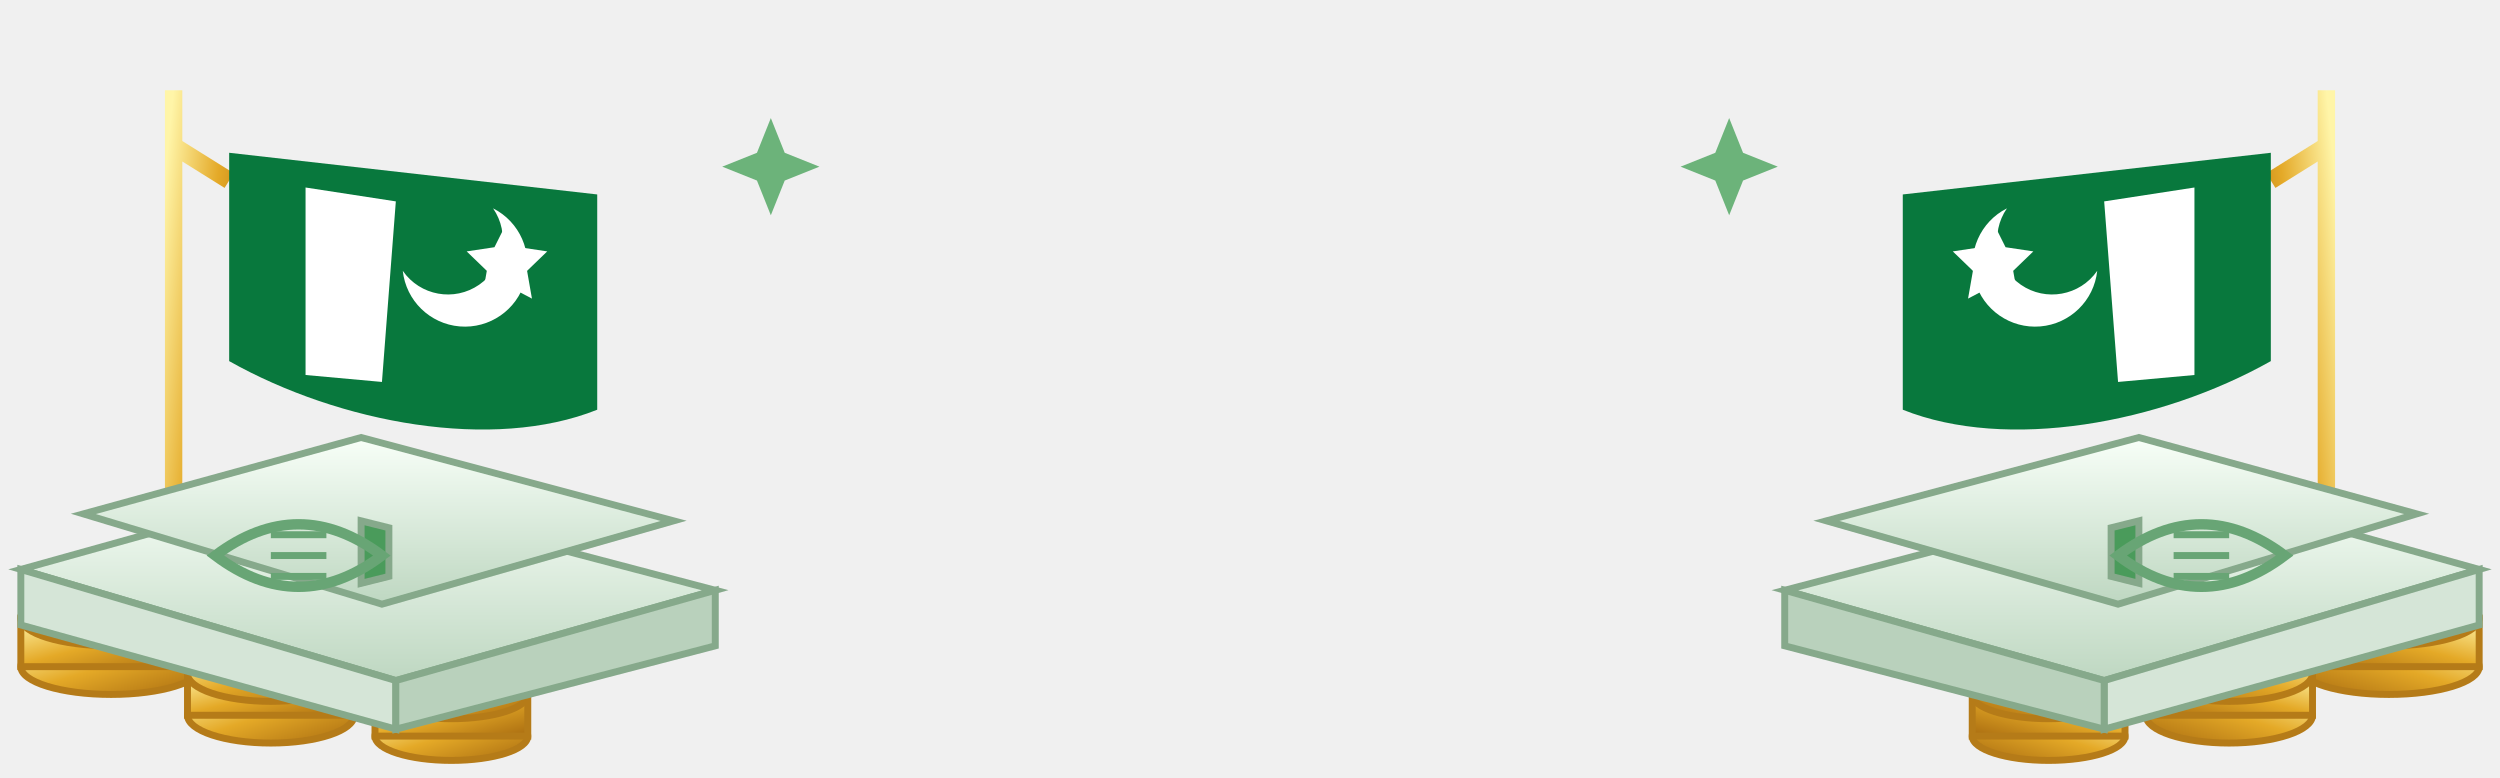
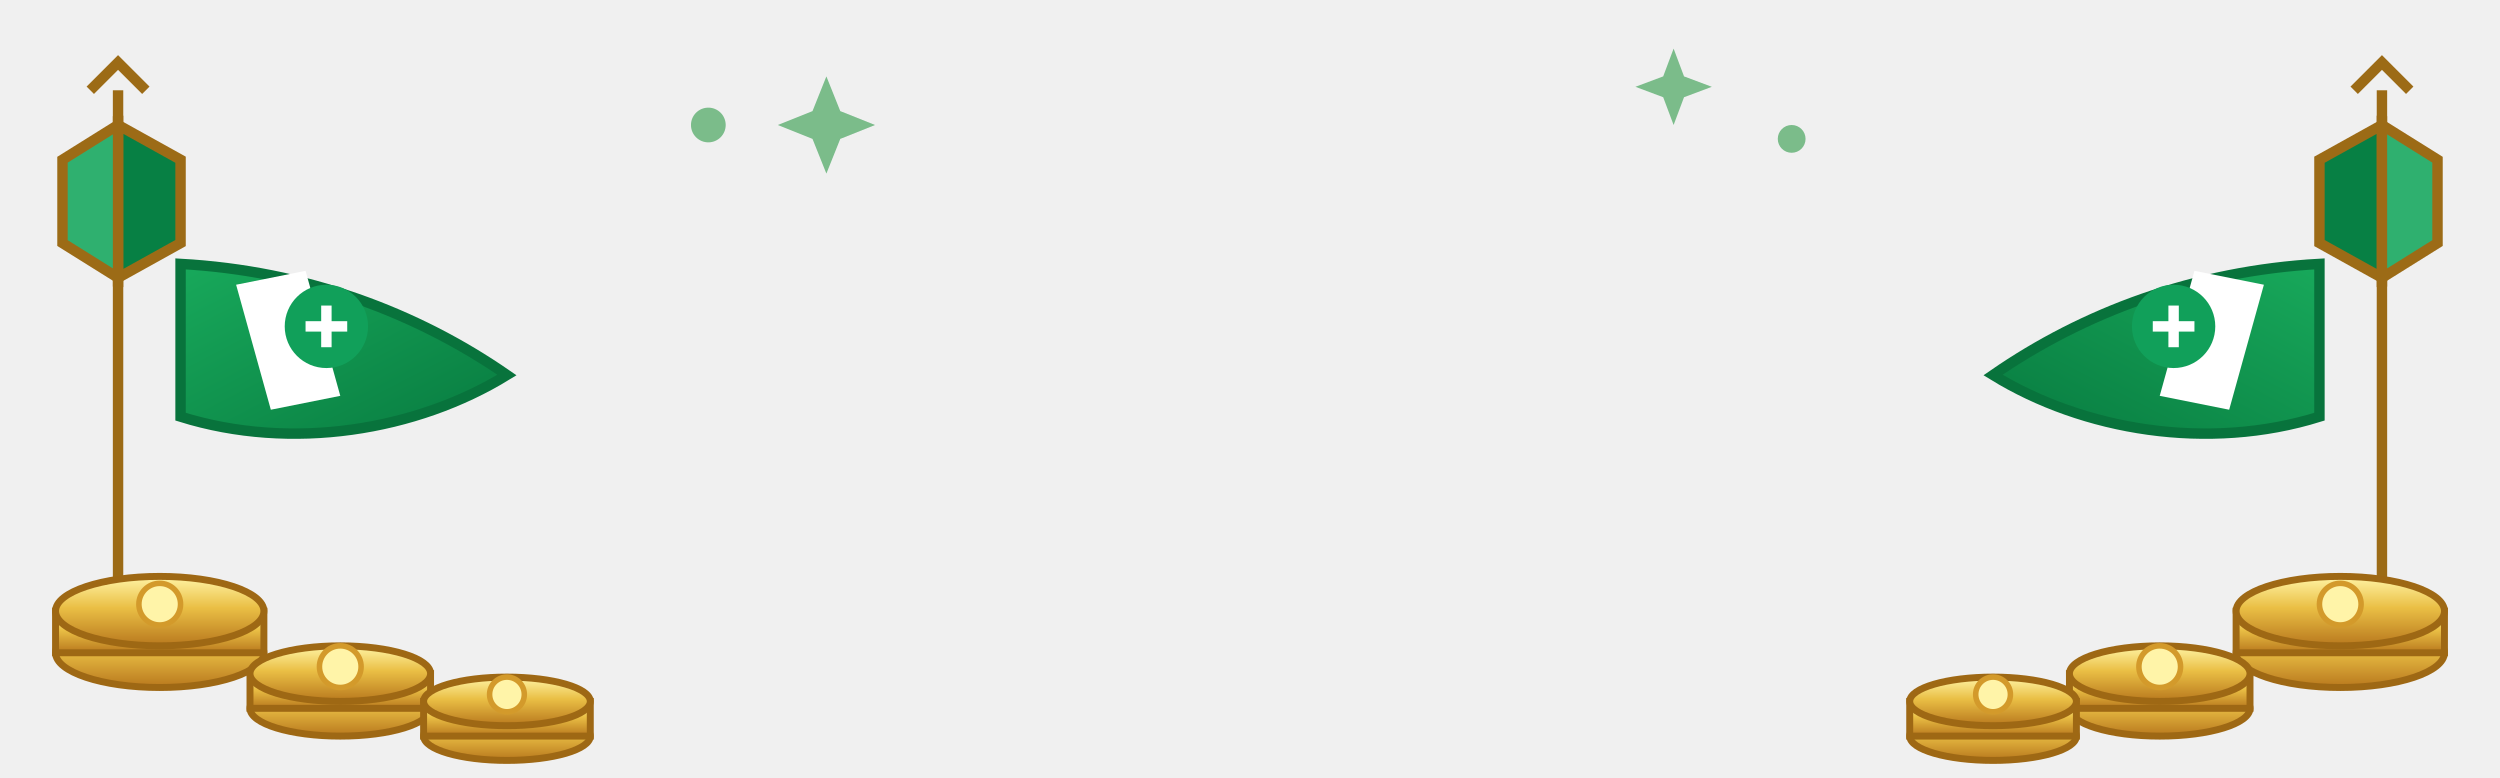
<svg xmlns="http://www.w3.org/2000/svg" viewBox="0 0 360 112" fill="none">
  <defs>
-     <linearGradient id="gold" x1="0" x2="1" y1="0" y2="1">
-       <stop stop-color="#fff5a8" />
-       <stop offset=".48" stop-color="#e4a927" />
-       <stop offset="1" stop-color="#a96c10" />
+     <linearGradient id="gold" x1="0" y1="0" x2="0" y2="1">
+       <stop stop-color="#fff4a5" />
+       <stop offset=".45" stop-color="#eabf45" />
+       <stop offset="1" stop-color="#b8781d" />
    </linearGradient>
-     <linearGradient id="bill" x1="0" x2="0" y1="0" y2="1">
-       <stop stop-color="#f8fff8" />
-       <stop offset="1" stop-color="#bed7c1" />
+     <linearGradient id="green" x1="0" y1="0" x2="1" y2="1">
+       <stop stop-color="#18a95b" />
+       <stop offset="1" stop-color="#087b40" />
    </linearGradient>
  </defs>
-   <g id="jackpot-side">
-     <g stroke="url(#gold)" stroke-width="2.5">
-       <path d="M25 92V13m0 8 8 5" />
-       <path d="M21 13h8" />
+   <g opacity=".72" fill="#4da763">
+     <circle cx="102" cy="18" r="2.5" />
+     <circle cx="258" cy="20" r="2" />
+     <path d="m119 11 2 5 5 2-5 2-2 5-2-5-5-2 5-2z" />
+     <path d="m241 7 1.5 4 4 1.5-4 1.5-1.5 4-1.5-4-4-1.5 4-1.5z" />
+   </g>
+   <g id="left-art">
+     <g stroke="#9c6b16" stroke-width="1.5">
+       <path d="M17 88V13" />
+       <path d="m17 18 9 5v12l-9 5z" fill="#078044" />
+       <path d="m17 18-8 5v12l8 5z" fill="#10a45a" />
+       <path d="m17 18-8 5v12l8 5z" fill="#fff" opacity=".13" />
+       <path d="m13 13 4-4 4 4" />
    </g>
-     <path d="M33 22 86 28v31c-15 6-37 2-53-7z" fill="#08783d" />
-     <path d="M44 27 57 29l-2 26-11-1z" fill="#fff" />
-     <path d="M58 39a9 9 0 1 0 13-9 7 7 0 1 1-13 9Z" fill="#fff" />
-     <path d="m73 32 1.8 3.6 4 .6-2.9 2.8.7 4-3.6-1.9-3.6 1.9.7-4-2.9-2.8 4-.6z" fill="#fff" />
-     <g fill="url(#gold)" stroke="#b57b18" stroke-width="1">
-       <ellipse cx="16" cy="96" rx="13" ry="4" />
-       <path d="M3 89h26v7H3z" />
-       <ellipse cx="16" cy="89" rx="13" ry="4" />
-       <ellipse cx="39" cy="103" rx="12" ry="4" />
-       <path d="M27 97h24v6H27z" />
-       <ellipse cx="39" cy="97" rx="12" ry="4" />
-       <ellipse cx="65" cy="106" rx="11" ry="3.5" />
-       <path d="M54 100h22v6H54z" />
-       <ellipse cx="65" cy="100" rx="11" ry="3.5" />
+     <path d="M26 38c18 1 34 7 47 16-13 8-31 11-47 6z" fill="url(#green)" stroke="#08733c" stroke-width="1.5" />
+     <path d="m34 41 10-2 5 18-10 2z" fill="#fff" />
+     <circle cx="47" cy="47" r="6" fill="#11a05a" />
+     <path d="M44 47h6M47 44v6" stroke="#fff" stroke-width="1.5" />
+     <g fill="url(#gold)" stroke="#9e6814" stroke-width="1">
+       <ellipse cx="23" cy="94" rx="15" ry="5" />
+       <path d="M8 88h30v6H8z" />
+       <ellipse cx="23" cy="88" rx="15" ry="5" />
+       <ellipse cx="49" cy="102" rx="13" ry="4" />
+       <path d="M36 97h26v5H36z" />
+       <ellipse cx="49" cy="97" rx="13" ry="4" />
+       <ellipse cx="73" cy="106" rx="12" ry="3.5" />
+       <path d="M61 101h24v5H61z" />
+       <ellipse cx="73" cy="101" rx="12" ry="3.5" />
    </g>
-     <g stroke="#86a98b" stroke-width="1">
-       <path d="m3 82 43-12 57 15-46 13z" fill="url(#bill)" />
-       <path d="M3 82v8l54 15v-7z" fill="#d5e5d7" />
-       <path d="m57 98 46-13v8l-46 12z" fill="#b9d1bc" />
-       <path d="m12 74 40-11 45 12-42 12z" fill="url(#bill)" />
-       <path d="m52 75 4 1v7l-4 1z" fill="#4a9b5b" />
+     <g fill="#fff4a8" stroke="#d39a2b" stroke-width=".8">
+       <circle cx="23" cy="87" r="3" />
+       <circle cx="49" cy="96" r="3" />
+       <circle cx="73" cy="100" r="2.5" />
    </g>
-     <path d="M31 80q12-9 24 0-12 9-24 0Z" stroke="#68a575" stroke-width="1.5" />
-     <path d="M39 77h8m-8 3h8m-8 3h8" stroke="#68a575" stroke-width="1" />
  </g>
-   <use href="#jackpot-side" transform="translate(360 0) scale(-1 1)" />
-   <g fill="#4ba45d" opacity=".8">
-     <path d="m111 17 2 5 5 2-5 2-2 5-2-5-5-2 5-2z" />
-     <path d="m249 17 2 5 5 2-5 2-2 5-2-5-5-2 5-2z" />
-   </g>
+   <use href="#left-art" transform="translate(360 0) scale(-1 1)" />
</svg>
